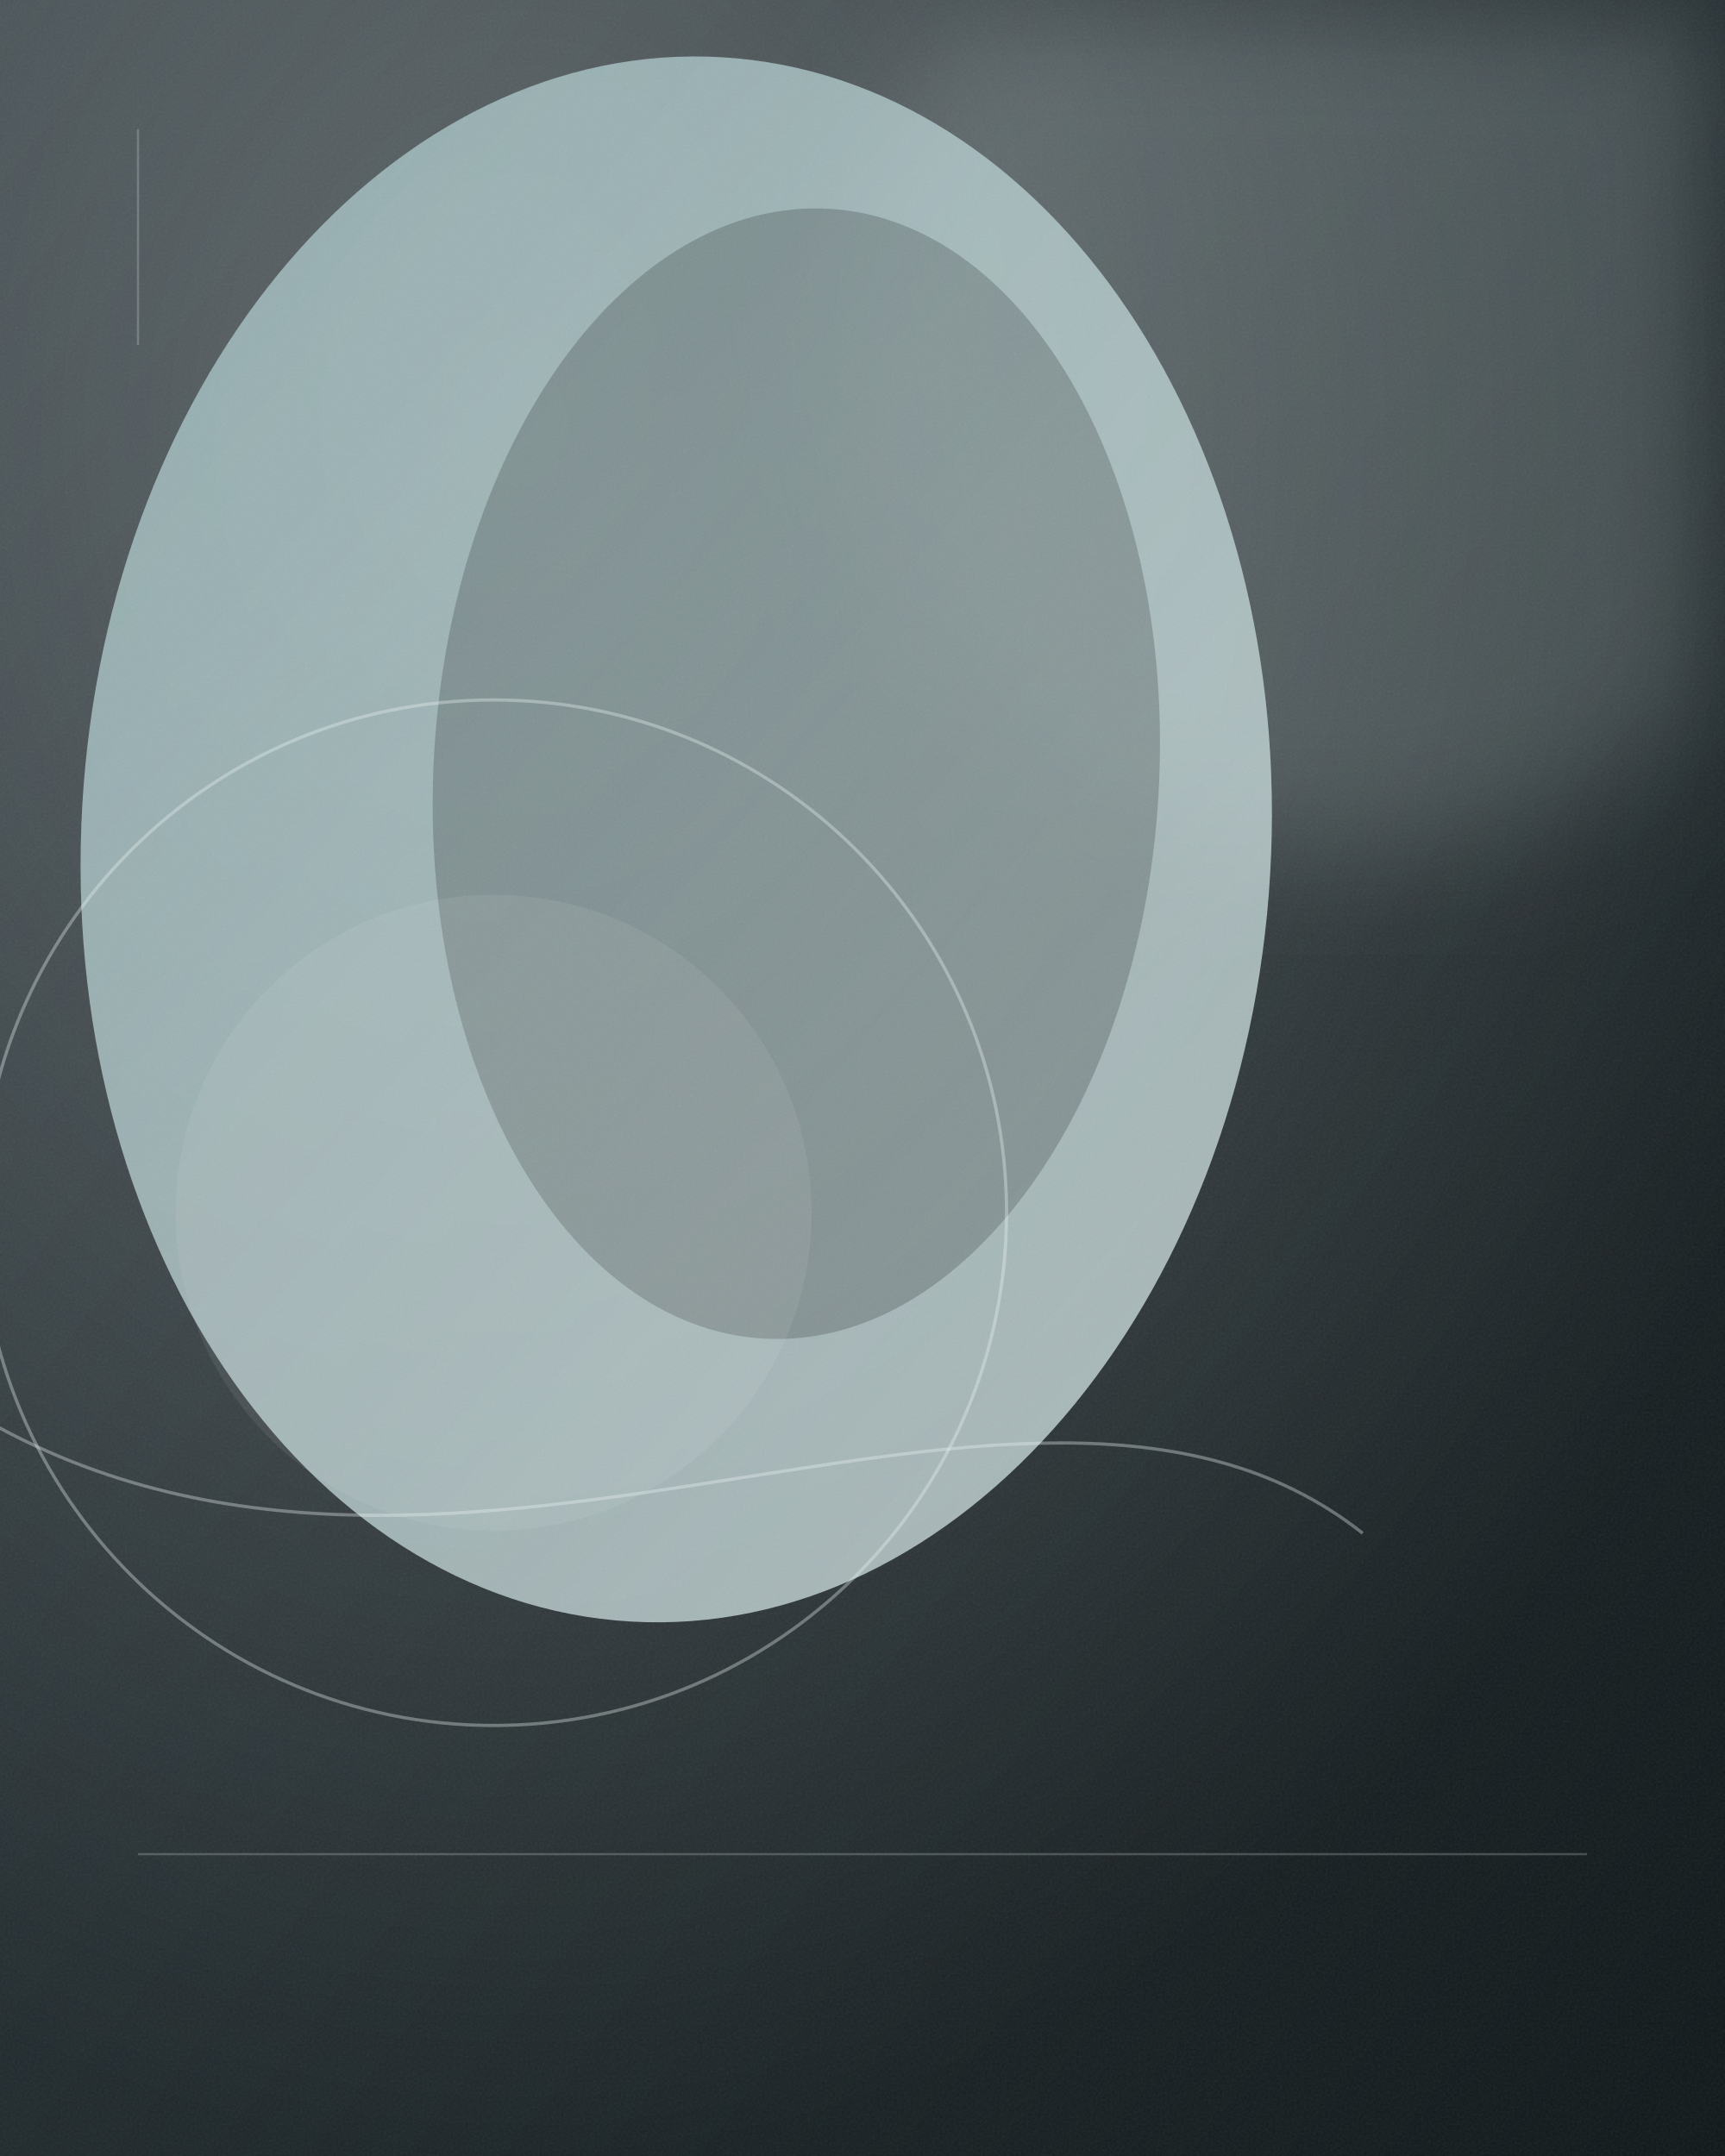
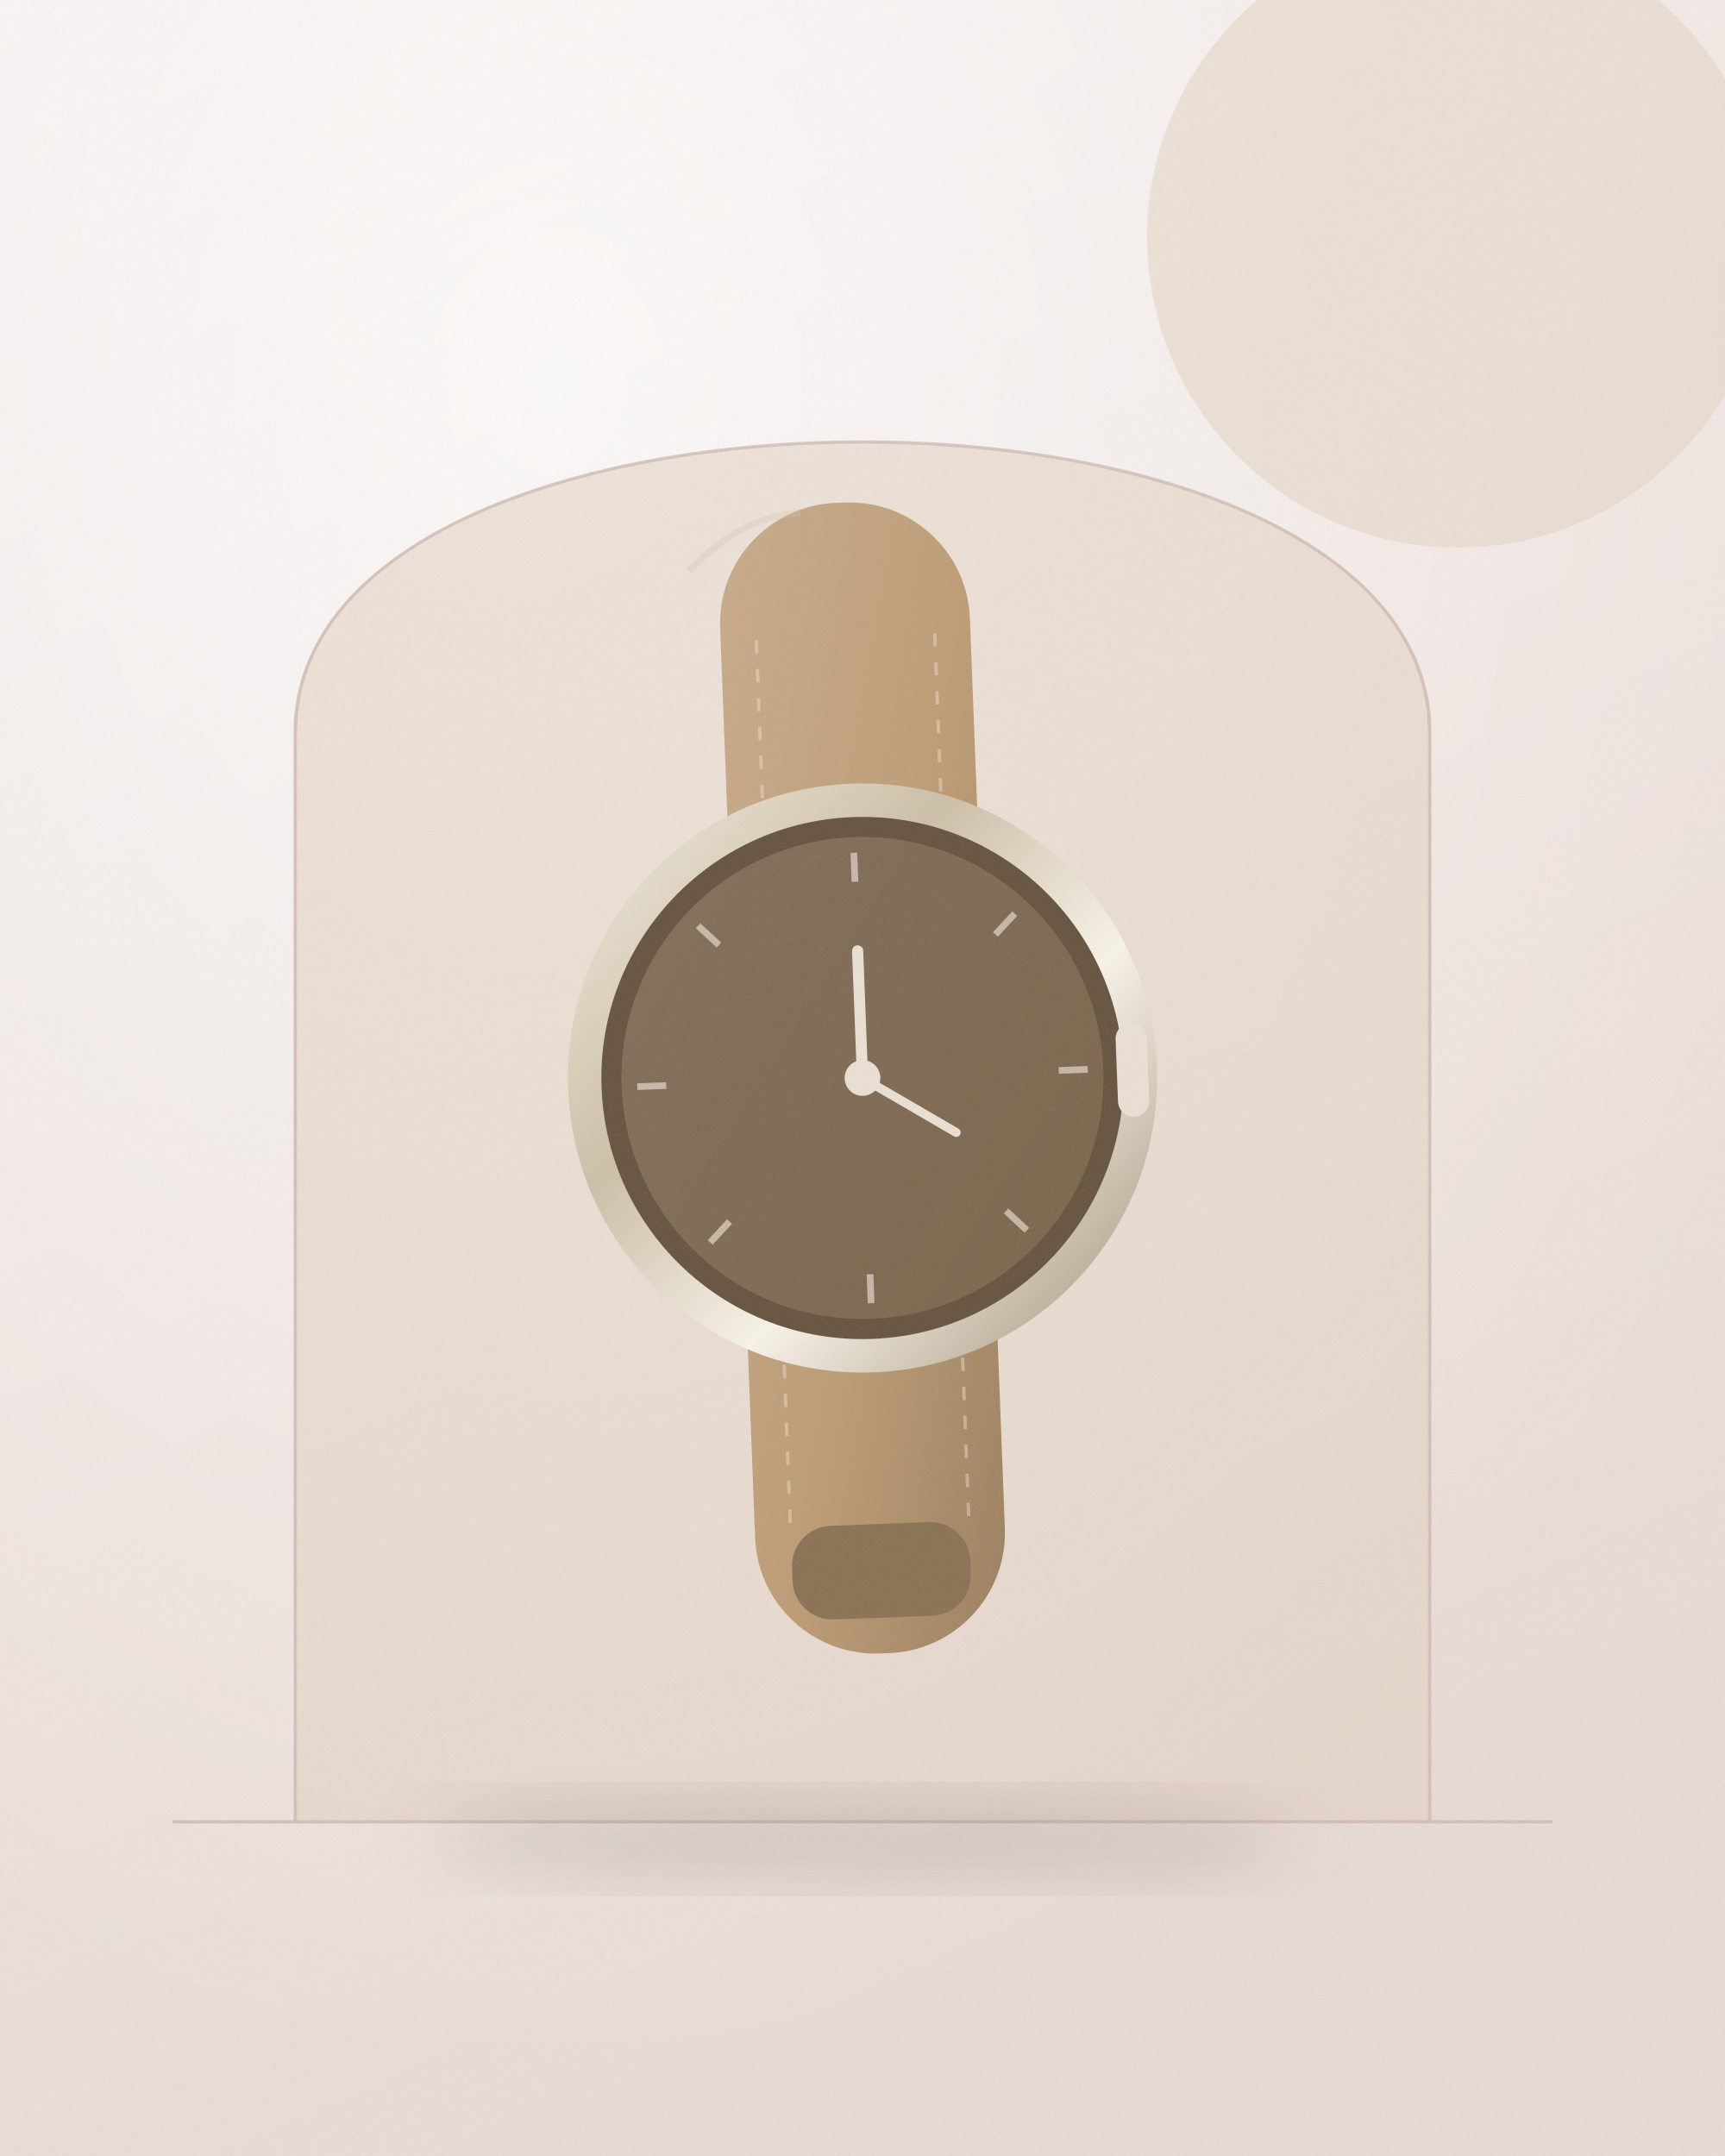
<svg xmlns="http://www.w3.org/2000/svg" viewBox="0 0 800 1000" width="800" height="1000" role="img">
  <defs>
-     <linearGradient id="bg" x1="0" y1="0" x2="1" y2="1">
-       <stop offset="0" stop-color="#2F3A3F" />
-       <stop offset="1" stop-color="#101719" />
+     <linearGradient id="bg" x1="0" y1="0" x2="0.35" y2="1">
+       <stop offset="0" stop-color="#f5eeeb" />
+       <stop offset="1" stop-color="#e8dad4" />
    </linearGradient>
-     <linearGradient id="accent" x1="0" y1="0" x2="1" y2="1">
-       <stop offset="0" stop-color="#A8C7C9" />
-       <stop offset="1" stop-color="#DBEAEA" />
-     </linearGradient>
-     <radialGradient id="glow" cx="30%" cy="20%" r="80%">
-       <stop offset="0" stop-color="#ffffff" stop-opacity="0.25" />
+     <radialGradient id="glow" cx="32%" cy="18%" r="78%">
+       <stop offset="0" stop-color="#ffffff" stop-opacity="0.72" />
      <stop offset="1" stop-color="#ffffff" stop-opacity="0" />
    </radialGradient>
+     <linearGradient id="body" x1="0" y1="0" x2="1" y2="1">
+       <stop offset="0" stop-color="#c8ac8b" />
+       <stop offset="0.55" stop-color="#bd9c75" />
+       <stop offset="1" stop-color="#9b8060" />
+     </linearGradient>
+     <linearGradient id="bodySoft" x1="0" y1="0" x2="1" y2="0.7">
+       <stop offset="0" stop-color="#d3bea4" />
+       <stop offset="1" stop-color="#bd9c75" />
+     </linearGradient>
+     <linearGradient id="metal" x1="0" y1="0" x2="1" y2="1">
+       <stop offset="0" stop-color="#f3eee2" />
+       <stop offset="0.35" stop-color="#cdbfa6" />
+       <stop offset="0.62" stop-color="#f8f3e8" />
+       <stop offset="1" stop-color="#9d8b70" />
+     </linearGradient>
    <filter id="grain">
-       <feTurbulence type="fractalNoise" baseFrequency="0.9" numOctaves="2" stitchTiles="stitch" />
+       <feTurbulence type="fractalNoise" baseFrequency="0.86" numOctaves="2" stitchTiles="stitch" />
      <feColorMatrix type="saturate" values="0" />
      <feComponentTransfer>
-         <feFuncA type="linear" slope="0.16" />
+         <feFuncA type="linear" slope="0.11" />
      </feComponentTransfer>
    </filter>
+     <filter id="blur">
+       <feGaussianBlur stdDeviation="18" />
+     </filter>
    <filter id="soft">
-       <feGaussianBlur stdDeviation="28" />
+       <feGaussianBlur stdDeviation="4" />
    </filter>
  </defs>
  <rect width="800" height="1000" fill="url(#bg)" />
  <rect width="800" height="1000" fill="url(#glow)" />
-   <g filter="url(#soft)" opacity="0.5">
-     <circle cx="624" cy="160" r="235.533" fill="#DBEAEA" opacity="0.35" />
+   <circle cx="676.002" cy="110" r="144" fill="#e4d3c2" opacity="0.55" />
+   <path d="M 136 845 L 136 340 C 136 160 664 160 664 340 L 664 845 Z" fill="#e4d3c2" opacity="0.58" />
+   <path d="M 137 845 L 137 340 C 137 160 663 160 663 340 L 663 845" fill="none" stroke="#d0bcb4" stroke-width="1.5" opacity="0.8" />
+   <line x1="80" y1="845" x2="720" y2="845" stroke="#d0bcb4" stroke-width="1.5" opacity="0.9" />
+   <ellipse cx="400" cy="853" rx="200" ry="22" fill="#312723" opacity="0.14" filter="url(#blur)" />
+   <g transform="translate(400 500) scale(1 1) translate(-400 -500)">
+     <g transform="translate(400 500) rotate(-2.2) scale(1.035) translate(-400 -500)">
+       <g>
+         <rect x="344" y="242" width="112" height="516" rx="54" fill="url(#body)" />
+         <path d="M360 302 L360 698 M440 302 L440 698" stroke="#eadfd3" stroke-width="1.5" stroke-dasharray="6 7" opacity="0.45" />
+         <rect x="360" y="700" width="80" height="42" rx="18" fill="#8a7255" />
+         <circle cx="400" cy="500" r="132" fill="url(#metal)" />
+         <circle cx="400" cy="500" r="117" fill="#66543f" />
+         <circle cx="400" cy="500" r="108" fill="url(#bodySoft)" opacity="0.26" />
+         <g stroke="#eadfd3" stroke-width="3" opacity="0.66">
+           <path d="M400 399 L400 412" />
+           <path d="M400 588 L400 601" />
+           <path d="M299 500 L312 500" />
+           <path d="M488 500 L501 500" />
+           <path d="M329 429 L338 438" />
+           <path d="M462 562 L471 571" />
+           <path d="M471 429 L462 438" />
+           <path d="M338 562 L329 571" />
+         </g>
+         <path d="M400 500 L400 443" stroke="#eadfd3" stroke-width="5" stroke-linecap="round" />
+         <path d="M400 500 L441 526" stroke="#eadfd3" stroke-width="4" stroke-linecap="round" />
+         <circle cx="400" cy="500" r="8" fill="#eadfd3" />
+         <rect x="514" y="480" width="14" height="42" rx="7" fill="#eadfd3" />
+         <path d="M331 270 C350 252 366 246 382 246" fill="none" stroke="#d3bea4" stroke-width="3" opacity="0.28" />
+       </g>
+     </g>
  </g>
-   <g transform="rotate(3.323038 313.6185 389.3262)">
-     <ellipse cx="313.619" cy="389.326" rx="275.91" ry="363.393" fill="url(#accent)" opacity="0.74" />
-     <ellipse cx="367.455" cy="355.679" rx="168.238" ry="262.451" fill="#101719" opacity="0.22" />
-     <path d="M -22.857 658.506 C 212.676 809.92, 481.856 574.388, 650.094 692.154" stroke="#EDF7F7" stroke-opacity="0.35" stroke-width="1.5" fill="none" />
-   </g>
-   <circle cx="228.976" cy="562.479" r="237.832" fill="none" stroke="#EDF7F7" stroke-opacity="0.35" stroke-width="1.5" />
-   <circle cx="228.976" cy="562.479" r="147.456" fill="#EDF7F7" opacity="0.08" />
-   <g stroke="#EDF7F7" stroke-opacity="0.22" stroke-width="1">
-     <line x1="64" y1="860" x2="736" y2="860" />
-     <line x1="64" y1="60" x2="64" y2="160" />
-   </g>
-   <rect width="800" height="1000" filter="url(#grain)" opacity="0.5" />
+   <rect width="800" height="1000" filter="url(#grain)" opacity="0.72" />
</svg>
